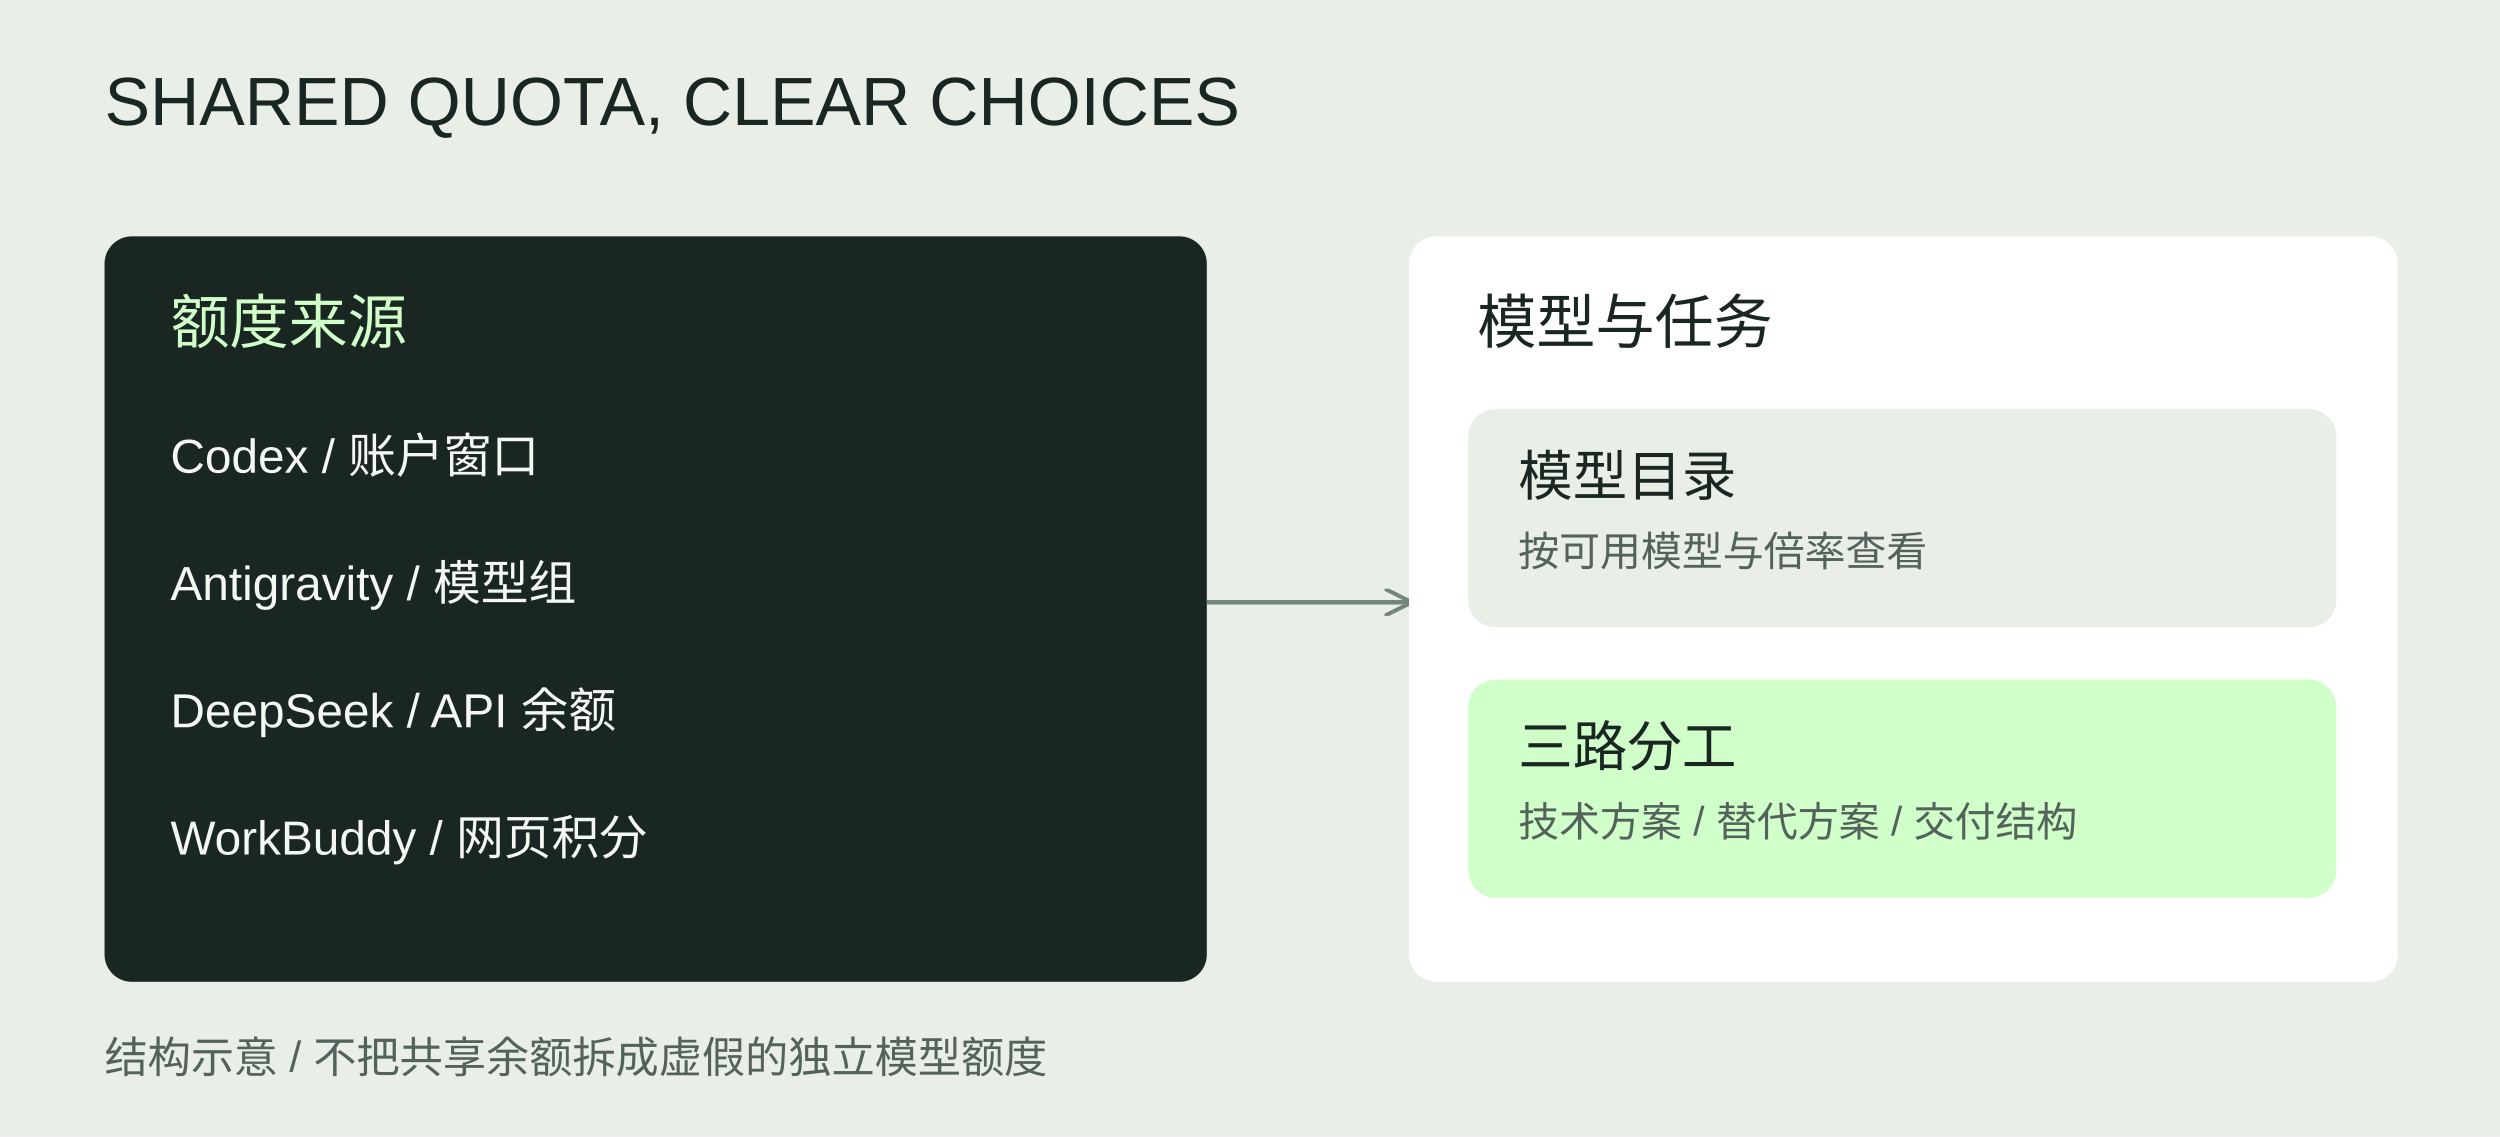
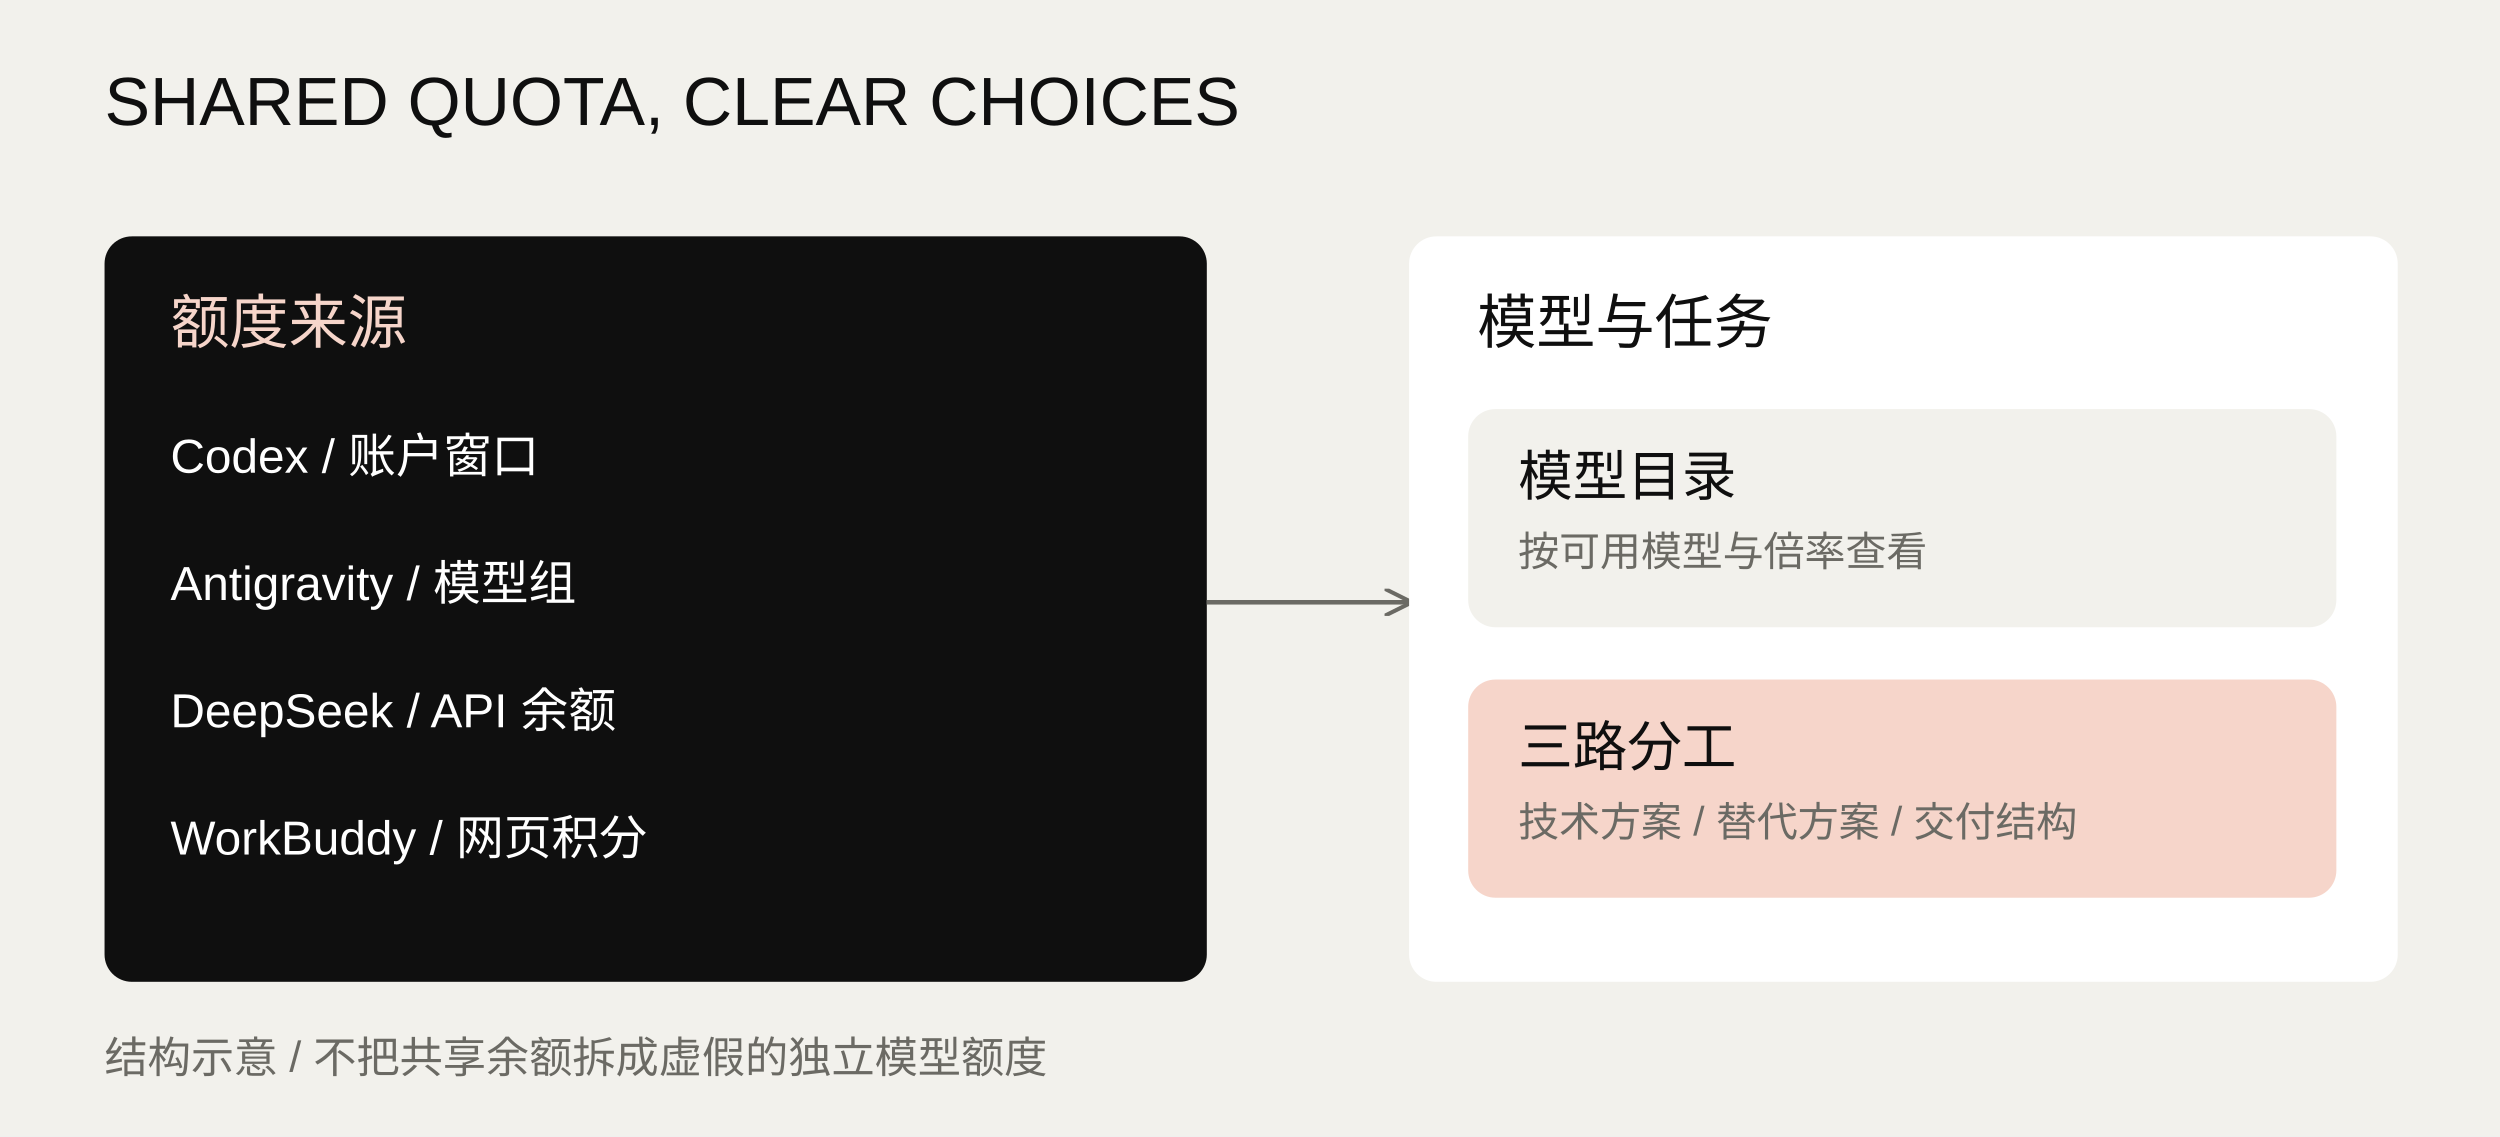
<svg xmlns="http://www.w3.org/2000/svg" viewBox="0 0 1100 500" role="img" aria-labelledby="title desc">
  <defs>
    <marker id="arrow" viewBox="0 0 10 10" refX="9" refY="5" markerWidth="6" markerHeight="6" orient="auto">
-       <path d="M0 0 10 5 0 10" fill="none" stroke="#73867e" stroke-width="1.5" />
+       <path d="M0 0 10 5 0 10" fill="none" stroke="#6b6a64" stroke-width="1.5" />
    </marker>
  </defs>
-   <rect width="1100" height="500" fill="#e9eee7" />
+   <rect width="1100" height="500" fill="#f2f1ec" />
  <g font-family="Arial, Microsoft YaHei, sans-serif">
-     <text x="46" y="55" font-size="30" fill="#192622">SHARED QUOTA, CLEAR CHOICES</text>
-     <rect x="46" y="104" width="485" height="328" rx="12" fill="#192622" />
-     <text x="75" y="151" font-size="26" fill="#d1ffca">额度来源</text>
-     <text x="75" y="208" font-size="21" fill="#f4f7f2">Codex / 账户窗口</text>
-     <text x="75" y="264" font-size="21" fill="#f4f7f2">Antigravity / 模型组</text>
-     <text x="75" y="320" font-size="21" fill="#f4f7f2">DeepSeek / API 余额</text>
-     <text x="75" y="376" font-size="21" fill="#f4f7f2">WorkBuddy / 网页积分</text>
-     <path d="M531 265 H575.5 V265 H620" fill="none" stroke="#73867e" stroke-width="2" marker-end="url(#arrow)" />
+     <text x="46" y="55" font-size="30" fill="#0f0f0f">SHARED QUOTA, CLEAR CHOICES</text>
+     <rect x="46" y="104" width="485" height="328" rx="12" fill="#0f0f0f" />
+     <text x="75" y="151" font-size="26" fill="#f6d5ca">额度来源</text>
+     <text x="75" y="208" font-size="21" fill="#ffffff">Codex / 账户窗口</text>
+     <text x="75" y="264" font-size="21" fill="#ffffff">Antigravity / 模型组</text>
+     <text x="75" y="320" font-size="21" fill="#ffffff">DeepSeek / API 余额</text>
+     <text x="75" y="376" font-size="21" fill="#ffffff">WorkBuddy / 网页积分</text>
+     <path d="M531 265 H575.5 V265 H620" fill="none" stroke="#6b6a64" stroke-width="2" marker-end="url(#arrow)" />
    <rect x="620" y="104" width="435" height="328" rx="12" fill="#fff" />
-     <text x="650" y="151" font-size="26" fill="#192622">模型与任务</text>
-     <rect x="646" y="180" width="382" height="96" rx="12" fill="#e9eee7" />
-     <text x="668" y="218" font-size="24" fill="#192622">模型目录</text>
-     <text x="668" y="249" font-size="18" fill="#53635b">按可用模型与倍率查看</text>
-     <rect x="646" y="299" width="382" height="96" rx="12" fill="#d1ffca" />
-     <text x="668" y="337" font-size="24" fill="#192622">三路分工</text>
-     <text x="668" y="368" font-size="18" fill="#53635b">技术方案 / 替代方案 / 交付结构</text>
-     <text x="46" y="472" font-size="19" fill="#53635b">结构示意 / 不把共享余额拆成虚假的独立模型额度</text>
+     <text x="650" y="151" font-size="26" fill="#0f0f0f">模型与任务</text>
+     <rect x="646" y="180" width="382" height="96" rx="12" fill="#f2f1ec" />
+     <text x="668" y="218" font-size="24" fill="#0f0f0f">模型目录</text>
+     <text x="668" y="249" font-size="18" fill="#6b6a64">按可用模型与倍率查看</text>
+     <rect x="646" y="299" width="382" height="96" rx="12" fill="#f6d5ca" />
+     <text x="668" y="337" font-size="24" fill="#0f0f0f">三路分工</text>
+     <text x="668" y="368" font-size="18" fill="#6b6a64">技术方案 / 替代方案 / 交付结构</text>
+     <text x="46" y="472" font-size="19" fill="#6b6a64">结构示意 / 不把共享余额拆成虚假的独立模型额度</text>
  </g>
</svg>
